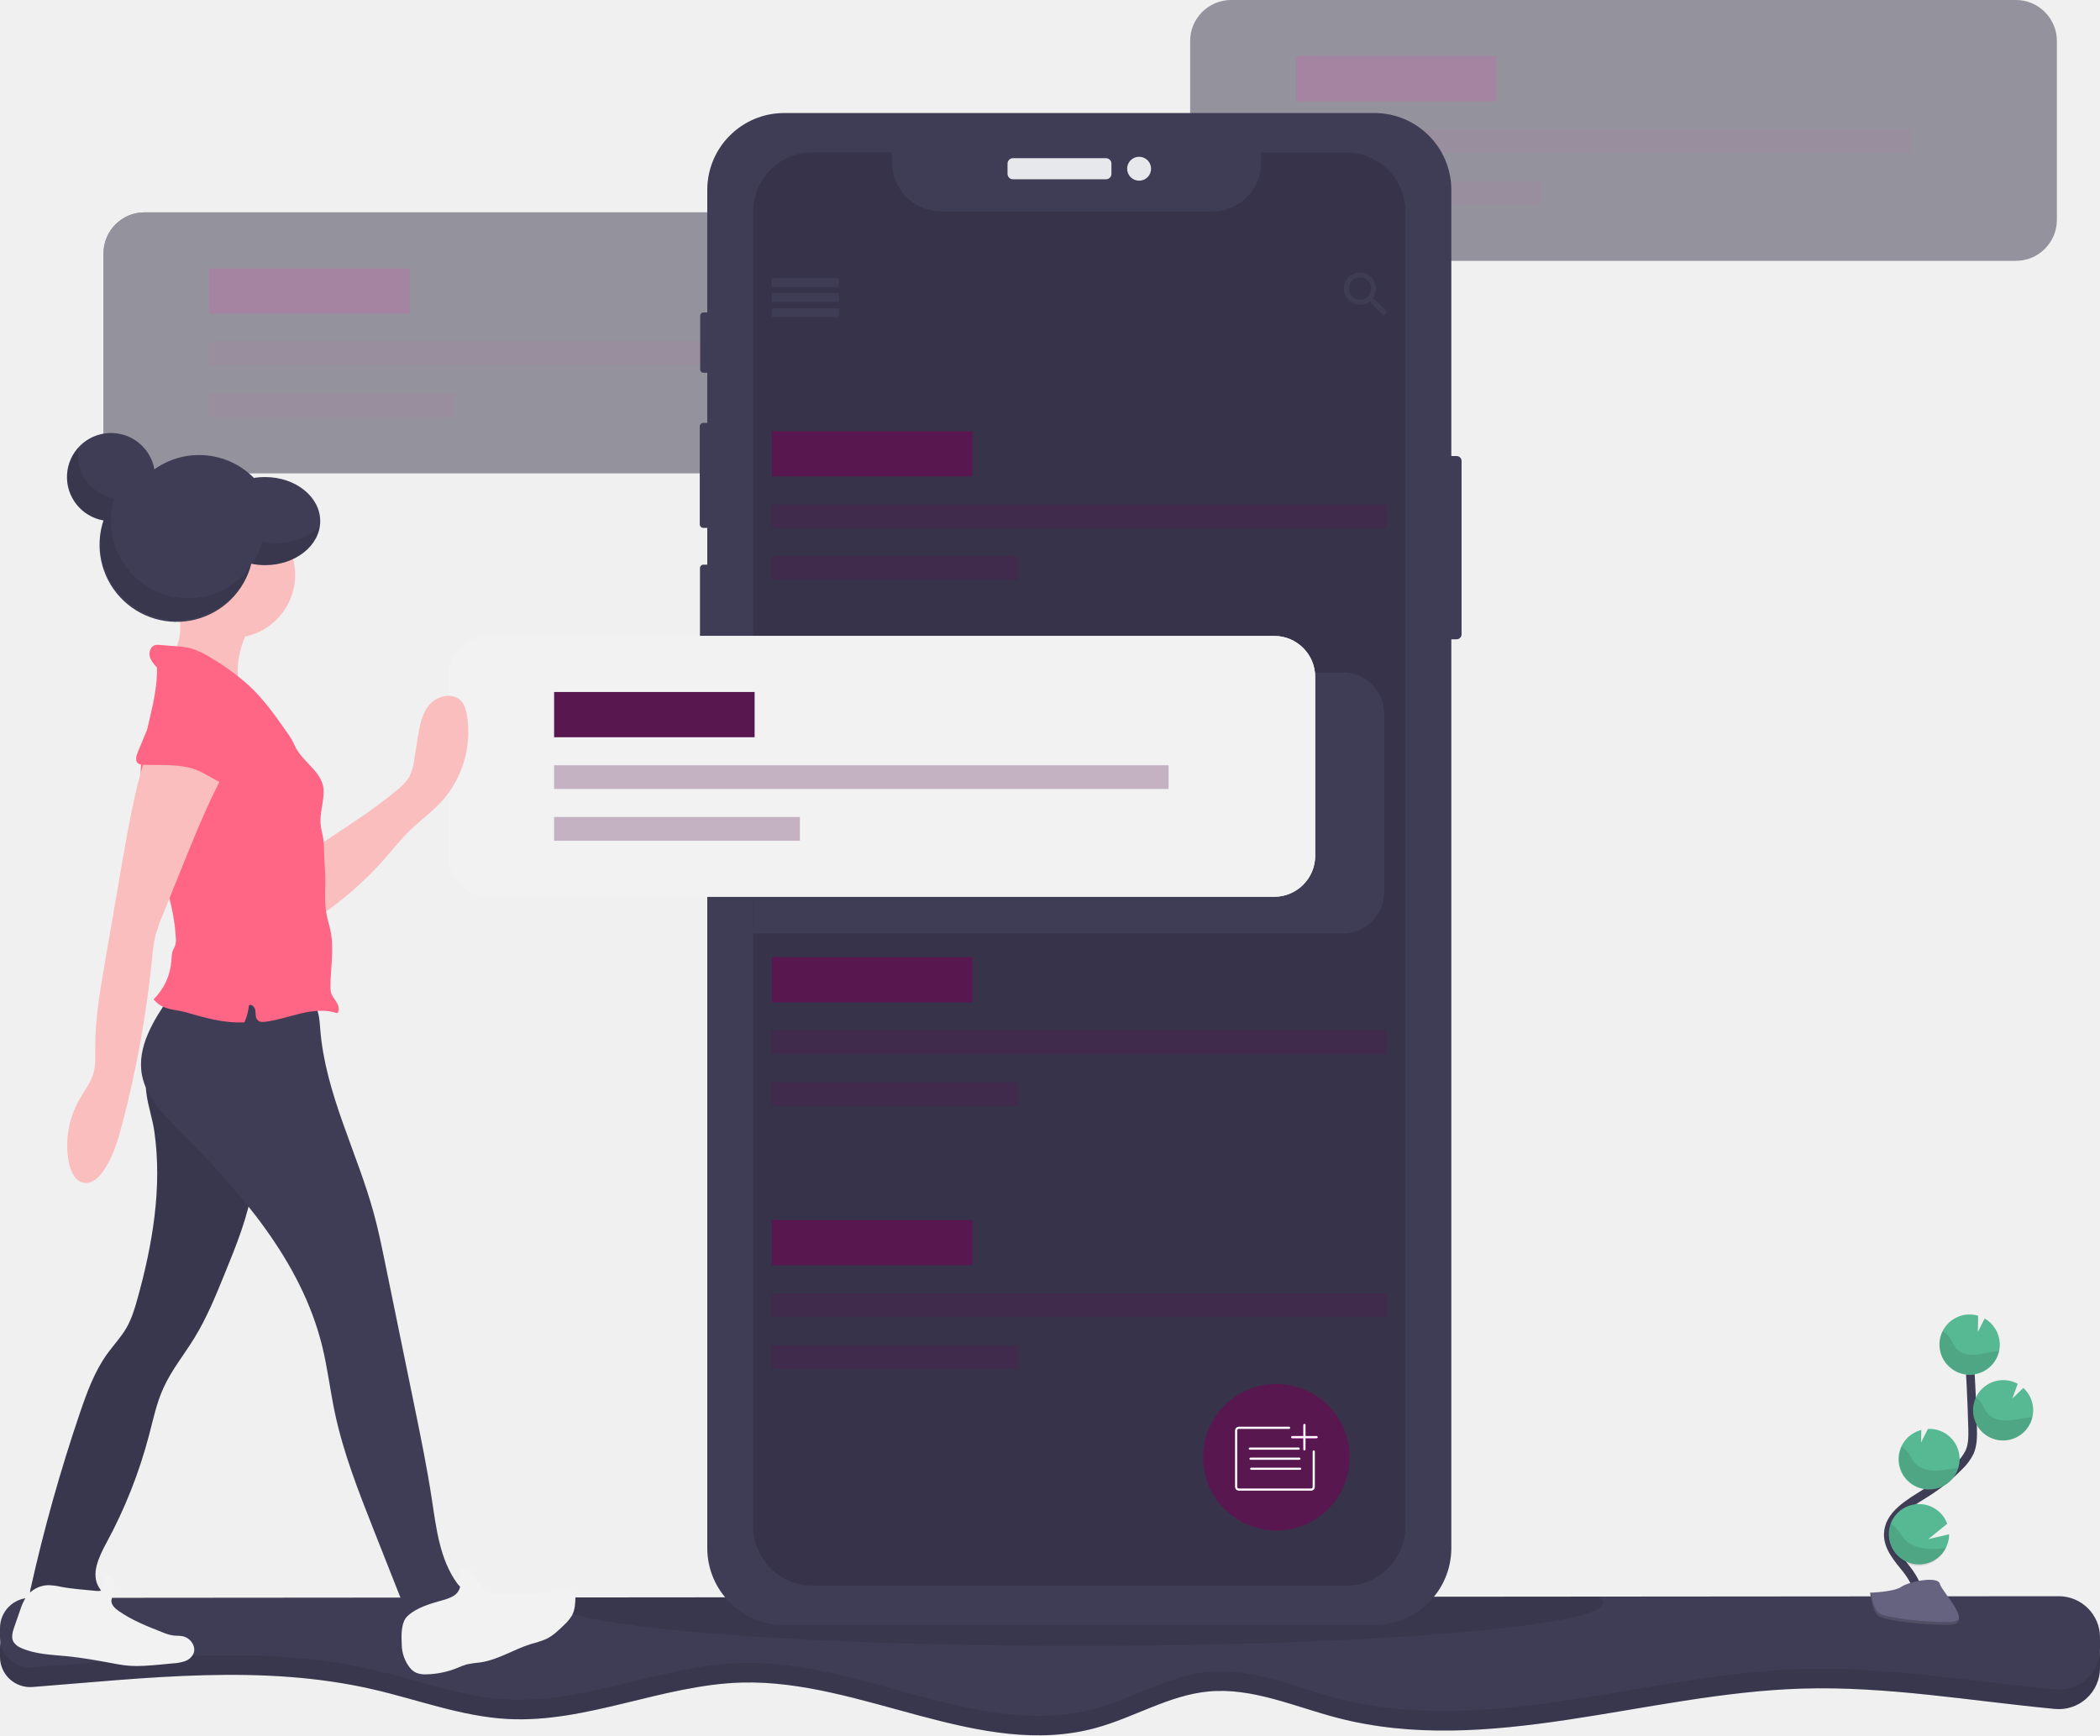
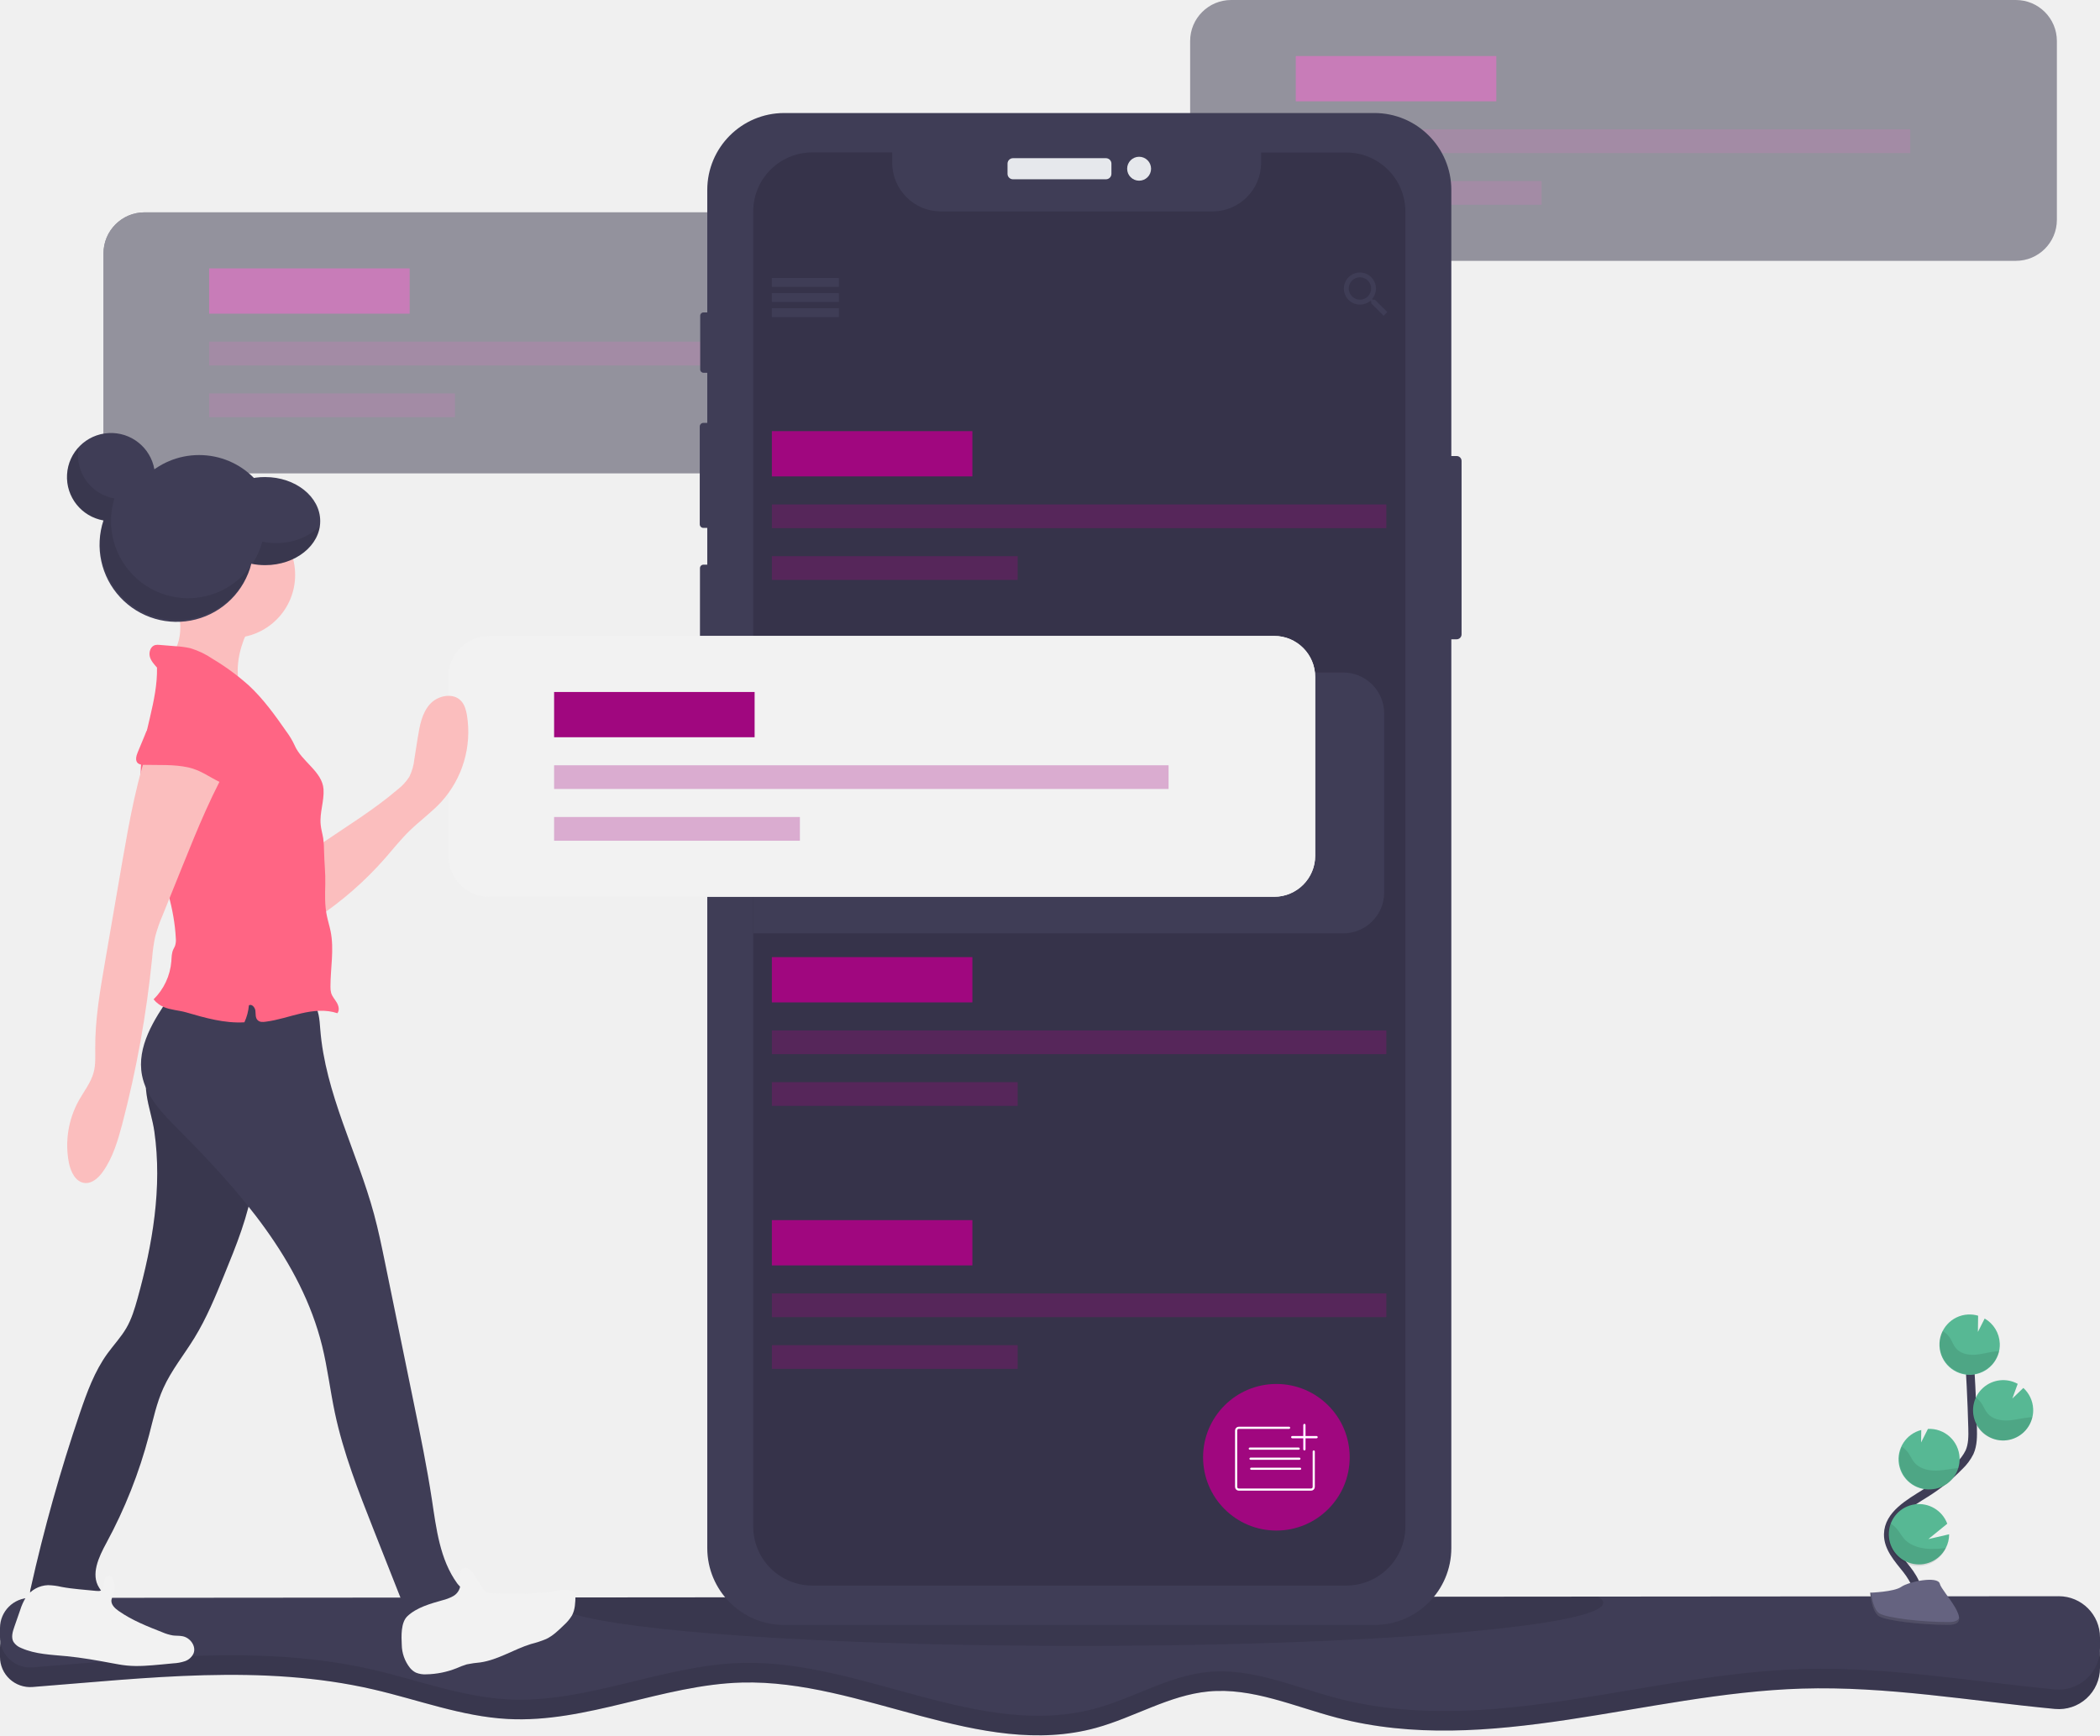
<svg xmlns="http://www.w3.org/2000/svg" id="ada6f7ae-8394-4767-8700-18704e9e9034" data-name="Layer 1" width="974" height="805.02" viewBox="0 0 974 805.02">
  <path d="M1087,816.24v5a19.11,19.11,0,0,1-20.91,19c-39.15-3.72-78.12-10.64-117.4-9.43-72.42,2.21-145.44,31.83-215.54,13.53-19.77-5.16-39.32-14.13-59.66-12.2-18.25,1.73-34.49,12.05-52.17,16.89C567.55,863.79,512.8,826.49,457.06,828c-36.74,1-71.92,18.89-108.62,16.9-21.27-1.14-41.53-8.92-62.28-13.71-51.66-11.94-104.86-5.27-158.09-1.13A14,14,0,0,1,113,816.13v-4.28a14,14,0,0,1,14-14l940.92-.76A19.11,19.11,0,0,1,1087,816.24Z" transform="translate(-113 -47.49)" fill="#3f3d56" />
  <path d="M1087,816.24v5a19.11,19.11,0,0,1-20.91,19c-39.15-3.72-78.12-10.64-117.4-9.43-72.42,2.21-145.44,31.83-215.54,13.53-19.77-5.16-39.32-14.13-59.66-12.2-18.25,1.73-34.49,12.05-52.17,16.89C567.55,863.79,512.8,826.49,457.06,828c-36.74,1-71.92,18.89-108.62,16.9-21.27-1.14-41.53-8.92-62.28-13.71-51.66-11.94-104.86-5.27-158.09-1.13A14,14,0,0,1,113,816.13v-4.28a14,14,0,0,1,14-14l940.92-.76A19.11,19.11,0,0,1,1087,816.24Z" transform="translate(-113 -47.49)" opacity="0.1" />
  <path d="M1087,807.1v5a20.39,20.39,0,0,1-.11,2.08,19.11,19.11,0,0,1-20.8,17c-39.15-3.73-78.12-10.65-117.4-9.44-72.42,2.22-145.44,31.84-215.54,13.53-19.77-5.16-39.32-14.13-59.66-12.2-18.25,1.73-34.49,12.05-52.17,16.9-53.77,14.72-108.52-22.58-164.26-21.08-36.74,1-71.92,18.89-108.62,16.91-21.27-1.15-41.53-8.92-62.28-13.72-51.65-11.93-104.86-5.26-158.09-1.12a14,14,0,0,1-14.86-11.5A13.7,13.7,0,0,1,113,807v-4.28a14,14,0,0,1,14-14l235.83-.19,481.81-.4,223.28-.18A19.11,19.11,0,0,1,1087,807.1Z" transform="translate(-113 -47.49)" fill="#3f3d56" />
  <path d="M856.59,791c0,2.21-4.36,4.33-12.4,6.32C812,805.27,721,811,613.59,811c-105.67,0-195.58-5.55-229-13.31-9-2.09-14-4.34-14-6.69,0-.82.6-1.63,1.78-2.43l481.81-.4C855.77,789.1,856.59,790,856.59,791Z" transform="translate(-113 -47.49)" opacity="0.1" />
  <g opacity="0.5">
    <rect x="552" width="402" height="121" rx="19.03" fill="#36334a" />
-     <rect x="601" y="26" width="93" height="21" fill="#58184f" />
-     <rect x="601" y="60" width="285" height="11" fill="#58184f" opacity="0.3" />
-     <rect x="601" y="84" width="114" height="11" fill="#58184f" opacity="0.3" />
+     <rect x="601" y="26" width="93" height="21" fill="#a0077f" />
+     <rect x="601" y="60" width="285" height="11" fill="#a0077f" opacity="0.3" />
+     <rect x="601" y="84" width="114" height="11" fill="#a0077f" opacity="0.3" />
  </g>
  <g opacity="0.5">
    <rect x="48" y="98.51" width="402" height="121" rx="19.03" fill="#36334a" />
    <rect x="97" y="124.51" width="93" height="21" fill="#36334a" />
    <rect x="97" y="158.51" width="285" height="11" fill="#36334a" />
    <rect x="97" y="182.51" width="114" height="11" fill="#36334a" />
    <rect x="48" y="98.51" width="402" height="121" rx="19.03" fill="#36334a" />
-     <rect x="97" y="124.51" width="93" height="21" fill="#58184f" />
-     <rect x="97" y="158.51" width="285" height="11" fill="#58184f" opacity="0.3" />
-     <rect x="97" y="182.51" width="114" height="11" fill="#58184f" opacity="0.3" />
+     <rect x="97" y="124.51" width="93" height="21" fill="#a0077f" />
+     <rect x="97" y="158.51" width="285" height="11" fill="#a0077f" opacity="0.3" />
+     <rect x="97" y="182.51" width="114" height="11" fill="#a0077f" opacity="0.3" />
  </g>
  <rect x="667.58" y="211.54" width="10.31" height="85.02" rx="2.29" fill="#3f3d56" />
  <rect x="324.76" y="144.93" width="5.79" height="27.99" rx="1.5" fill="#3f3d56" />
  <rect x="324.55" y="196.17" width="6.52" height="48.72" rx="1.69" fill="#3f3d56" />
  <rect x="324.65" y="261.94" width="6.21" height="49.14" rx="1.61" fill="#3f3d56" />
  <rect x="328.04" y="52.43" width="345.1" height="701.37" rx="35.69" fill="#3f3d56" />
  <rect x="467.3" y="73.38" width="48.19" height="9.79" rx="2.54" fill="#e6e8ec" />
  <circle cx="528.33" cy="78.27" r="5.55" fill="#e6e8ec" />
  <path d="M764.83,145.6v610A27.41,27.41,0,0,1,737.42,783H489.76a27.41,27.41,0,0,1-27.41-27.4v-610a27.41,27.41,0,0,1,27.41-27.41h37.06V123a22.58,22.58,0,0,0,22.57,22.57h126A22.57,22.57,0,0,0,697.91,123v-4.76h39.51A27.41,27.41,0,0,1,764.83,145.6Z" transform="translate(-113 -47.49)" fill="#36334a" />
  <rect x="358" y="129" width="31" height="4" fill="#3f3d56" />
  <rect x="358" y="136" width="31" height="4" fill="#3f3d56" />
  <rect x="358" y="143" width="31" height="4" fill="#3f3d56" />
  <rect x="358" y="129" width="31" height="4" fill="#3f3d56" />
  <rect x="358" y="136" width="31" height="4" fill="#3f3d56" />
  <rect x="358" y="143" width="31" height="4" fill="#3f3d56" />
  <path d="M750.66,186.49h-.91l-.35-.29a7.61,7.61,0,0,0,1.78-4.89,7.44,7.44,0,1,0-7.4,7.48,7.73,7.73,0,0,0,4.88-1.78l.34.29v.92l5.74,5.75,1.72-1.72Zm-6.88,0a5.18,5.18,0,1,1,5.16-5.18A5.15,5.15,0,0,1,743.78,186.49Z" transform="translate(-113 -47.49)" fill="#3f3d56" />
-   <rect x="358" y="200" width="93" height="21" fill="#58184f" />
-   <rect x="358" y="234" width="285" height="11" fill="#58184f" opacity="0.3" />
-   <rect x="358" y="258" width="114" height="11" fill="#58184f" opacity="0.3" />
-   <rect x="358" y="444" width="93" height="21" fill="#58184f" />
-   <rect x="358" y="478" width="285" height="11" fill="#58184f" opacity="0.3" />
-   <rect x="358" y="502" width="114" height="11" fill="#58184f" opacity="0.3" />
-   <rect x="358" y="566" width="93" height="21" fill="#58184f" />
-   <rect x="358" y="600" width="285" height="11" fill="#58184f" opacity="0.3" />
-   <rect x="358" y="624" width="114" height="11" fill="#58184f" opacity="0.3" />
-   <circle cx="592" cy="676" r="34" fill="#58184f" />
+   <rect x="358" y="200" width="93" height="21" fill="#a0077f" />
+   <rect x="358" y="234" width="285" height="11" fill="#a0077f" opacity="0.3" />
+   <rect x="358" y="258" width="114" height="11" fill="#a0077f" opacity="0.3" />
+   <rect x="358" y="444" width="93" height="21" fill="#a0077f" />
+   <rect x="358" y="478" width="285" height="11" fill="#a0077f" opacity="0.3" />
+   <rect x="358" y="502" width="114" height="11" fill="#a0077f" opacity="0.3" />
+   <rect x="358" y="566" width="93" height="21" fill="#a0077f" />
+   <rect x="358" y="600" width="285" height="11" fill="#a0077f" opacity="0.3" />
+   <rect x="358" y="624" width="114" height="11" fill="#a0077f" opacity="0.3" />
+   <circle cx="592" cy="676" r="34" fill="#a0077f" />
  <path d="M722.33,720.81v16.43a1.25,1.25,0,0,1-1.25,1.25h-33.5a1.25,1.25,0,0,1-1.25-1.25V711.07a1.25,1.25,0,0,1,1.25-1.25h23.31" transform="translate(-113 -47.49)" fill="none" stroke="#fff" stroke-linecap="round" stroke-miterlimit="10" />
  <line x1="579.67" y1="672" x2="602.33" y2="672" fill="none" stroke="#fff" stroke-linecap="round" stroke-miterlimit="10" />
  <line x1="580" y1="676.67" x2="602.67" y2="676.67" fill="none" stroke="#fff" stroke-linecap="round" stroke-miterlimit="10" />
  <line x1="580.33" y1="681.33" x2="603" y2="681.33" fill="none" stroke="#fff" stroke-linecap="round" stroke-miterlimit="10" />
  <line x1="605" y1="661" x2="605" y2="672.33" fill="none" stroke="#f0f" stroke-miterlimit="10" />
  <line x1="610.67" y1="666.67" x2="599.33" y2="666.67" fill="none" stroke="#f0f" stroke-miterlimit="10" />
  <line x1="605" y1="661" x2="605" y2="672.33" fill="none" stroke="#fff" stroke-linecap="round" stroke-miterlimit="10" />
  <line x1="610.67" y1="666.67" x2="599.33" y2="666.67" fill="none" stroke="#fff" stroke-linecap="round" stroke-miterlimit="10" />
  <path d="M1001.6,792.66c3-5.51-.4-12.27-4.29-17.18s-8.61-10-8.51-16.29c.15-9,9.7-14.31,17.33-19.09a84,84,0,0,0,15.56-12.51,22.8,22.8,0,0,0,4.78-6.4c1.58-3.52,1.54-7.52,1.44-11.37q-.51-19.26-1.91-38.49" transform="translate(-113 -47.49)" fill="none" stroke="#3f3d56" stroke-miterlimit="10" stroke-width="4" />
  <path d="M1040.51,670.63a14,14,0,0,0-7-11.5l-3.14,6.22.1-7.53a14.22,14.22,0,0,0-4.63-.56,14,14,0,1,0,14.68,13.37Z" transform="translate(-113 -47.49)" fill="#57b894" />
  <path d="M1015.48,765.62a14,14,0,1,1,.68-11.3l-8.77,7.13,9.65-2.23A14,14,0,0,1,1015.48,765.62Z" transform="translate(-113 -47.49)" fill="#57b894" />
  <path d="M1008.55,738.37a14,14,0,0,1-4.45-27.53l-.08,5.78,3.18-6.29h0a14,14,0,0,1,14.67,13.36,13.84,13.84,0,0,1-.6,4.79A14,14,0,0,1,1008.55,738.37Z" transform="translate(-113 -47.49)" fill="#57b894" />
  <path d="M1042.62,715.7a14,14,0,1,1,6.21-26.27l-2.48,6.8,5.1-4.9A14,14,0,0,1,1056,701a13.79,13.79,0,0,1-.35,3.87A14,14,0,0,1,1042.62,715.7Z" transform="translate(-113 -47.49)" fill="#57b894" />
  <path d="M1038.62,674.37c-3.24.35-6.39,1.36-9.64,1.56s-6.82-.57-8.88-3.1c-1.1-1.36-1.66-3.08-2.59-4.57a10,10,0,0,0-3.54-3.33,14,14,0,1,0,26.24,9.32Q1039.42,674.28,1038.62,674.37Z" transform="translate(-113 -47.49)" opacity="0.1" />
  <path d="M1042.62,715.7a14,14,0,0,1-13.35-20,10.37,10.37,0,0,1,2.82,2.82c1,1.51,1.61,3.26,2.78,4.64,2.19,2.57,5.92,3.41,9.31,3.26s6.66-1.12,10-1.43c.47,0,.94-.07,1.42-.08A14,14,0,0,1,1042.62,715.7Z" transform="translate(-113 -47.49)" opacity="0.1" />
  <path d="M1008.55,738.37a14,14,0,0,1-13.46-19.76,11.48,11.48,0,0,1,3,2.85c1.09,1.54,1.77,3.32,3.05,4.74,2.37,2.63,6.35,3.56,9.93,3.48s6.83-.93,10.28-1.2A14,14,0,0,1,1008.55,738.37Z" transform="translate(-113 -47.49)" opacity="0.1" />
  <path d="M1015.48,765.62a14,14,0,0,1-25.59-11.45,13.84,13.84,0,0,1,3.08,2.75c1.34,1.62,2.22,3.47,3.76,5,2.87,2.82,7.5,4,11.63,4.09A60,60,0,0,0,1015.48,765.62Z" transform="translate(-113 -47.49)" opacity="0.1" />
  <path d="M980.43,786.31s11.08-.34,14.42-2.72,17-5.21,17.86-1.4,16.65,19,4.15,19.06-29.06-1.94-32.4-4S980.43,786.31,980.43,786.31Z" transform="translate(-113 -47.49)" fill="#656380" />
  <path d="M1017.08,799.93c-12.51.1-29.06-1.95-32.39-4-2.54-1.55-3.55-7.09-3.89-9.65h-.37s.7,8.94,4,11,19.89,4.07,32.4,4c3.61,0,4.85-1.31,4.78-3.21C1021.14,799.19,1019.77,799.9,1017.08,799.93Z" transform="translate(-113 -47.49)" opacity="0.2" />
  <path d="M755,378.52v82.94a19,19,0,0,1-19,19H462.35v-121H736A19,19,0,0,1,755,378.52Z" transform="translate(-113 -47.49)" fill="#3f3d56" />
  <rect x="208" y="295" width="402" height="121" rx="19.03" fill="#f2f2f2" />
  <rect x="208" y="295" width="402" height="121" rx="19.03" fill="#f2f2f2" />
-   <rect x="257" y="321" width="93" height="21" fill="#58184f" />
-   <rect x="257" y="355" width="285" height="11" fill="#58184f" opacity="0.3" />
-   <rect x="257" y="379" width="114" height="11" fill="#58184f" opacity="0.3" />
+   <rect x="257" y="321" width="93" height="21" fill="#a0077f" />
+   <rect x="257" y="355" width="285" height="11" fill="#a0077f" opacity="0.3" />
+   <rect x="257" y="379" width="114" height="11" fill="#a0077f" opacity="0.3" />
  <circle cx="92.34" cy="246.84" r="35.75" fill="#3f3d56" />
  <path d="M184.6,572.43c3.69,25.89-.81,52.29-7.82,77.48-1.31,4.69-2.72,9.42-5.17,13.63s-5.86,7.83-8.74,11.79c-6,8.26-9.52,18-12.81,27.64a779.65,779.65,0,0,0-22.82,81.32,5.57,5.57,0,0,0,0,3.47c.87,2,3.51,2.26,5.68,2.25l28.06-.15c1-1.92-.85-4-2-5.84-4-6.22-.16-14.3,3.37-20.81a223.74,223.74,0,0,0,19.78-50c1.92-7.33,3.48-14.82,6.6-21.73,3.77-8.38,9.68-15.59,14.48-23.43,5.58-9.11,9.65-19,13.69-28.93,5.64-13.78,11.33-27.73,13.55-42.45,2.09-13.82,1.06-27.9-.3-41.81a2.64,2.64,0,0,0-3.06-3l-37.65-1.94c-7.76-.4-9.6-2.1-8.42,5.52C181.84,561.13,183.78,566.67,184.6,572.43Z" transform="translate(-113 -47.49)" fill="#3f3d56" />
  <path d="M184.6,572.43c3.69,25.89-.81,52.29-7.82,77.48-1.31,4.69-2.72,9.42-5.17,13.63s-5.86,7.83-8.74,11.79c-6,8.26-9.52,18-12.81,27.64a779.65,779.65,0,0,0-22.82,81.32,5.57,5.57,0,0,0,0,3.47c.87,2,3.51,2.26,5.68,2.25l28.06-.15c1-1.92-.85-4-2-5.84-4-6.22-.16-14.3,3.37-20.81a223.74,223.74,0,0,0,19.78-50c1.92-7.33,3.48-14.82,6.6-21.73,3.77-8.38,9.68-15.59,14.48-23.43,5.58-9.11,9.65-19,13.69-28.93,5.64-13.78,11.33-27.73,13.55-42.45,2.09-13.82,1.06-27.9-.3-41.81a2.64,2.64,0,0,0-3.06-3l-37.65-1.94c-7.76-.4-9.6-2.1-8.42,5.52C181.84,561.13,183.78,566.67,184.6,572.43Z" transform="translate(-113 -47.49)" opacity="0.1" />
  <path d="M192,509.48c-7.65,11-15.67,23.66-13.13,36.83,1.93,10,9.55,17.75,16.74,25,28.74,28.86,57,60.92,66.78,100.47,2.52,10.22,3.74,20.71,5.91,31,3.94,18.7,11,36.58,18,54.35l18.72,47.38a28.36,28.36,0,0,0,27.1-18c-2.46-.19-5.67-2.57-7.11-4.57-8-11.07-9.64-25.31-11.69-38.81-2.27-14.92-5.3-29.72-8.34-44.51L291.58,633.2c-1.55-7.55-3.1-15.11-5.12-22.54-7.82-28.83-22.64-56-24.93-85.81-.34-4.38-.55-9.19-3.52-12.44-3.12-3.43-8.24-4-12.87-4.27C226.41,506.9,210.25,505.07,192,509.48Z" transform="translate(-113 -47.49)" fill="#3f3d56" />
  <path d="M141.47,783.62a29.86,29.86,0,0,0-6.22-.8,12.92,12.92,0,0,0-10.16,5.55,25.25,25.25,0,0,0-2.73,6l-2.71,7.78c-.8,2.28-1.58,4.91-.39,7A7.42,7.42,0,0,0,122.9,812c6.56,2.92,13.95,3.08,21.1,3.78,6.94.68,13.82,1.9,20.67,3.19,2.36.44,4.71.89,7.1,1.13,5.34.54,10.72,0,16.06-.48l5.51-.53a19.84,19.84,0,0,0,5.42-1,6.83,6.83,0,0,0,4-3.59c1.36-3.37-1.56-7.36-5.13-8-1.45-.29-2.95-.16-4.42-.35a20.88,20.88,0,0,1-4.84-1.45c-7.05-2.77-14.17-5.57-20.37-9.93-1.72-1.21-3.52-2.9-3.33-5a10.19,10.19,0,0,1,.89-2.59,9.46,9.46,0,0,0,.08-6.69c-.34-.92-1-1.89-1.93-2-2.64-.32-2.32,3.53-2.71,5-.53,2-1.49,2.18-3.37,2C152.23,784.91,146.83,784.64,141.47,783.62Z" transform="translate(-113 -47.49)" fill="#f2f2f2" />
  <path d="M299.34,810.45a17.65,17.65,0,0,0,3.82,10.75,8.36,8.36,0,0,0,2.72,2.19,10.92,10.92,0,0,0,4.95.79,40.05,40.05,0,0,0,13.89-2.81,39.7,39.7,0,0,1,4.8-1.81,53.88,53.88,0,0,1,6.24-.9c8.27-1.19,15.53-6.07,23.52-8.54a49.45,49.45,0,0,0,7-2.3c3.16-1.49,5.72-4,8.23-6.43a19.89,19.89,0,0,0,3.78-4.52c1.47-2.74,1.56-6,1.62-9.1a2.59,2.59,0,0,0-.24-1.41,2.1,2.1,0,0,0-.9-.71c-2.43-1.2-5.31-.6-8-.13-9.72,1.73-19.67,1.41-29.54,1.09a4.29,4.29,0,0,1-4.54-2.59l-3.75-6c-1.07-1.72-2.77-3.69-4.71-3.1-1.55.47-2.18,2.37-2.12,4s.56,3.25.25,4.84a6.61,6.61,0,0,1-3.2,4.16,20.44,20.44,0,0,1-5,1.92c-5.52,1.56-11.94,3.33-16.21,7.39C298.86,800.15,299.15,806.6,299.34,810.45Z" transform="translate(-113 -47.49)" fill="#f2f2f2" />
  <path d="M297.4,413.75a23.17,23.17,0,0,0,5.46-5.94,24.21,24.21,0,0,0,2.33-8.21l1.57-9.92c.87-5.47,1.89-11.26,5.54-15.43s10.92-5.66,14.63-1.54c1.62,1.79,2.26,4.25,2.66,6.64a48.34,48.34,0,0,1-11.82,40c-4.49,4.92-10,8.83-14.75,13.48-4.14,4-7.73,8.59-11.55,12.94A159.42,159.42,0,0,1,260,473.27c.14-7.44,1.09-15.42,0-22.81-.81-5.34-3-8.22,2.17-11.71C274.17,430.59,286.28,423.21,297.4,413.75Z" transform="translate(-113 -47.49)" fill="#fbbebe" />
  <path d="M196.56,340.57c-.39,5.32-2.6,10.76-7,13.83q18.69,6.54,36.87,14.42c-2.34-2.25-3.05-5.7-3.16-8.94-.31-8.47,2.62-16.8,6.9-24.1a5.85,5.85,0,0,0,1.13-3.18c-.14-2.36-2.94-3.45-5.24-4a128.86,128.86,0,0,0-23.92-3.47c-3.45-.11-7.54-1.2-6.76,3.19C196.12,332.42,196.87,336.42,196.56,340.57Z" transform="translate(-113 -47.49)" fill="#fbbebe" />
  <circle cx="107.66" cy="266.7" r="29.23" fill="#fbbebe" />
  <path d="M249.6,393.14a35.36,35.36,0,0,0-3.71-6.22c-5.3-7.61-10.74-15.21-17.54-21.51a109.19,109.19,0,0,0-16.65-12.23,37.79,37.79,0,0,0-10.42-5,40.77,40.77,0,0,0-6.69-.91l-7.59-.62a6.21,6.21,0,0,0-2,.06c-2.06.52-3,3.08-2.56,5.15s2,3.75,3.38,5.32c.34,15.49-6.55,30.77-7.48,46.24-1.63,27,14.88,52.21,16.2,79.28a8.55,8.55,0,0,1-.38,3.63c-.22.56-.55,1.07-.8,1.62-.78,1.7-.75,3.63-.89,5.5a27.94,27.94,0,0,1-8.23,17.62,12.23,12.23,0,0,0,4.64,3.54c3.19,1.39,7,1.51,10.39,2.48,8.84,2.58,17.9,5.18,27.09,4.63a23.9,23.9,0,0,0,2.09-7.87c1.3-.81,2.8.92,3,2.44s-.09,3.29,1,4.39,2.47.93,3.8.76c5.61-.71,11-2.6,16.5-3.87s11.38-1.88,16.73-.06c1.08-1.37.62-3.4-.26-4.9s-2.13-2.82-2.63-4.49a10.08,10.08,0,0,1-.32-2.95c0-8.55,1.76-17.19.09-25.58-.49-2.46-1.27-4.86-1.77-7.33-1-4.79-.85-9.73-.72-14.62s-.46-10.18-.56-15.14a48.29,48.29,0,0,0-.4-6.13c-.34-2.13-1-4.21-1.18-6.36-.54-5.46,1.66-10.88,1.33-16.36C262.51,405.33,252.84,400.81,249.6,393.14Z" transform="translate(-113 -47.49)" fill="#ff6584" />
  <path d="M183.63,389.22c-7.08,18.78-10.54,38.7-14,58.48l-8,46.46c-2.27,13.13-4.55,26.34-4.46,39.66,0,3.74.24,7.55-.74,11.16-1.28,4.74-4.46,8.69-6.87,13a42.78,42.78,0,0,0-4.6,28.93c.82,4.15,3.06,8.86,7.27,9.34,3.46.38,6.45-2.37,8.47-5.21,4.64-6.51,6.94-14.37,9-22.11a500.11,500.11,0,0,0,13.87-77.09,75.06,75.06,0,0,1,1.39-9.8,69.54,69.54,0,0,1,3.38-9.76q4.59-11.38,9.19-22.76c7.07-17.53,14.18-35.14,23.89-51.36-9.6-2.76-19.59-6-29.19-8.73C189.46,388.61,186.49,389.1,183.63,389.22Z" transform="translate(-113 -47.49)" fill="#fbbebe" />
  <path d="M200.27,403.46c-6.72-1.45-13.67-1-20.53-1.17a4.43,4.43,0,0,1-2.76-.72c-1.39-1.19-.8-3.42-.1-5.11l3.32-8a11.64,11.64,0,0,1,2.66-4.42c1.69-1.5,4.07-1.87,6.31-2.14,7.29-.84,14.79-1.12,21.86.85s13.72,6.45,16.88,13.08c1.32,2.76,1.93,6.24.18,8.75-2.6,3.73-8.43,7.9-12.78,5.86C210.1,408,206.11,404.73,200.27,403.46Z" transform="translate(-113 -47.49)" fill="#ff6584" />
  <path d="M236,268.79a29.52,29.52,0,0,0-16.28,4.69,35.75,35.75,0,0,0-35.1-8.22A20.43,20.43,0,1,0,161,288.91,35.75,35.75,0,1,0,229.57,309a32,32,0,0,0,6.41.65c14.1,0,25.54-9.15,25.54-20.43S250.08,268.79,236,268.79Z" transform="translate(-113 -47.49)" fill="#3f3d56" />
  <path d="M241.09,299.43a31.1,31.1,0,0,1-6.41-.65A35.57,35.57,0,0,1,230,309.07a32.11,32.11,0,0,0,6,.58c13.18,0,24-8,25.39-18.24C256.7,296.29,249.35,299.43,241.09,299.43Z" transform="translate(-113 -47.49)" opacity="0.1" />
  <path d="M200.23,325a35.8,35.8,0,0,1-34.18-46.28,20.43,20.43,0,0,1-16.89-20.12,20.09,20.09,0,0,1,.33-3.66,20.43,20.43,0,0,0,11.46,34,35.75,35.75,0,0,0,68.29,21.18A35.68,35.68,0,0,1,200.23,325Z" transform="translate(-113 -47.49)" opacity="0.1" />
</svg>
